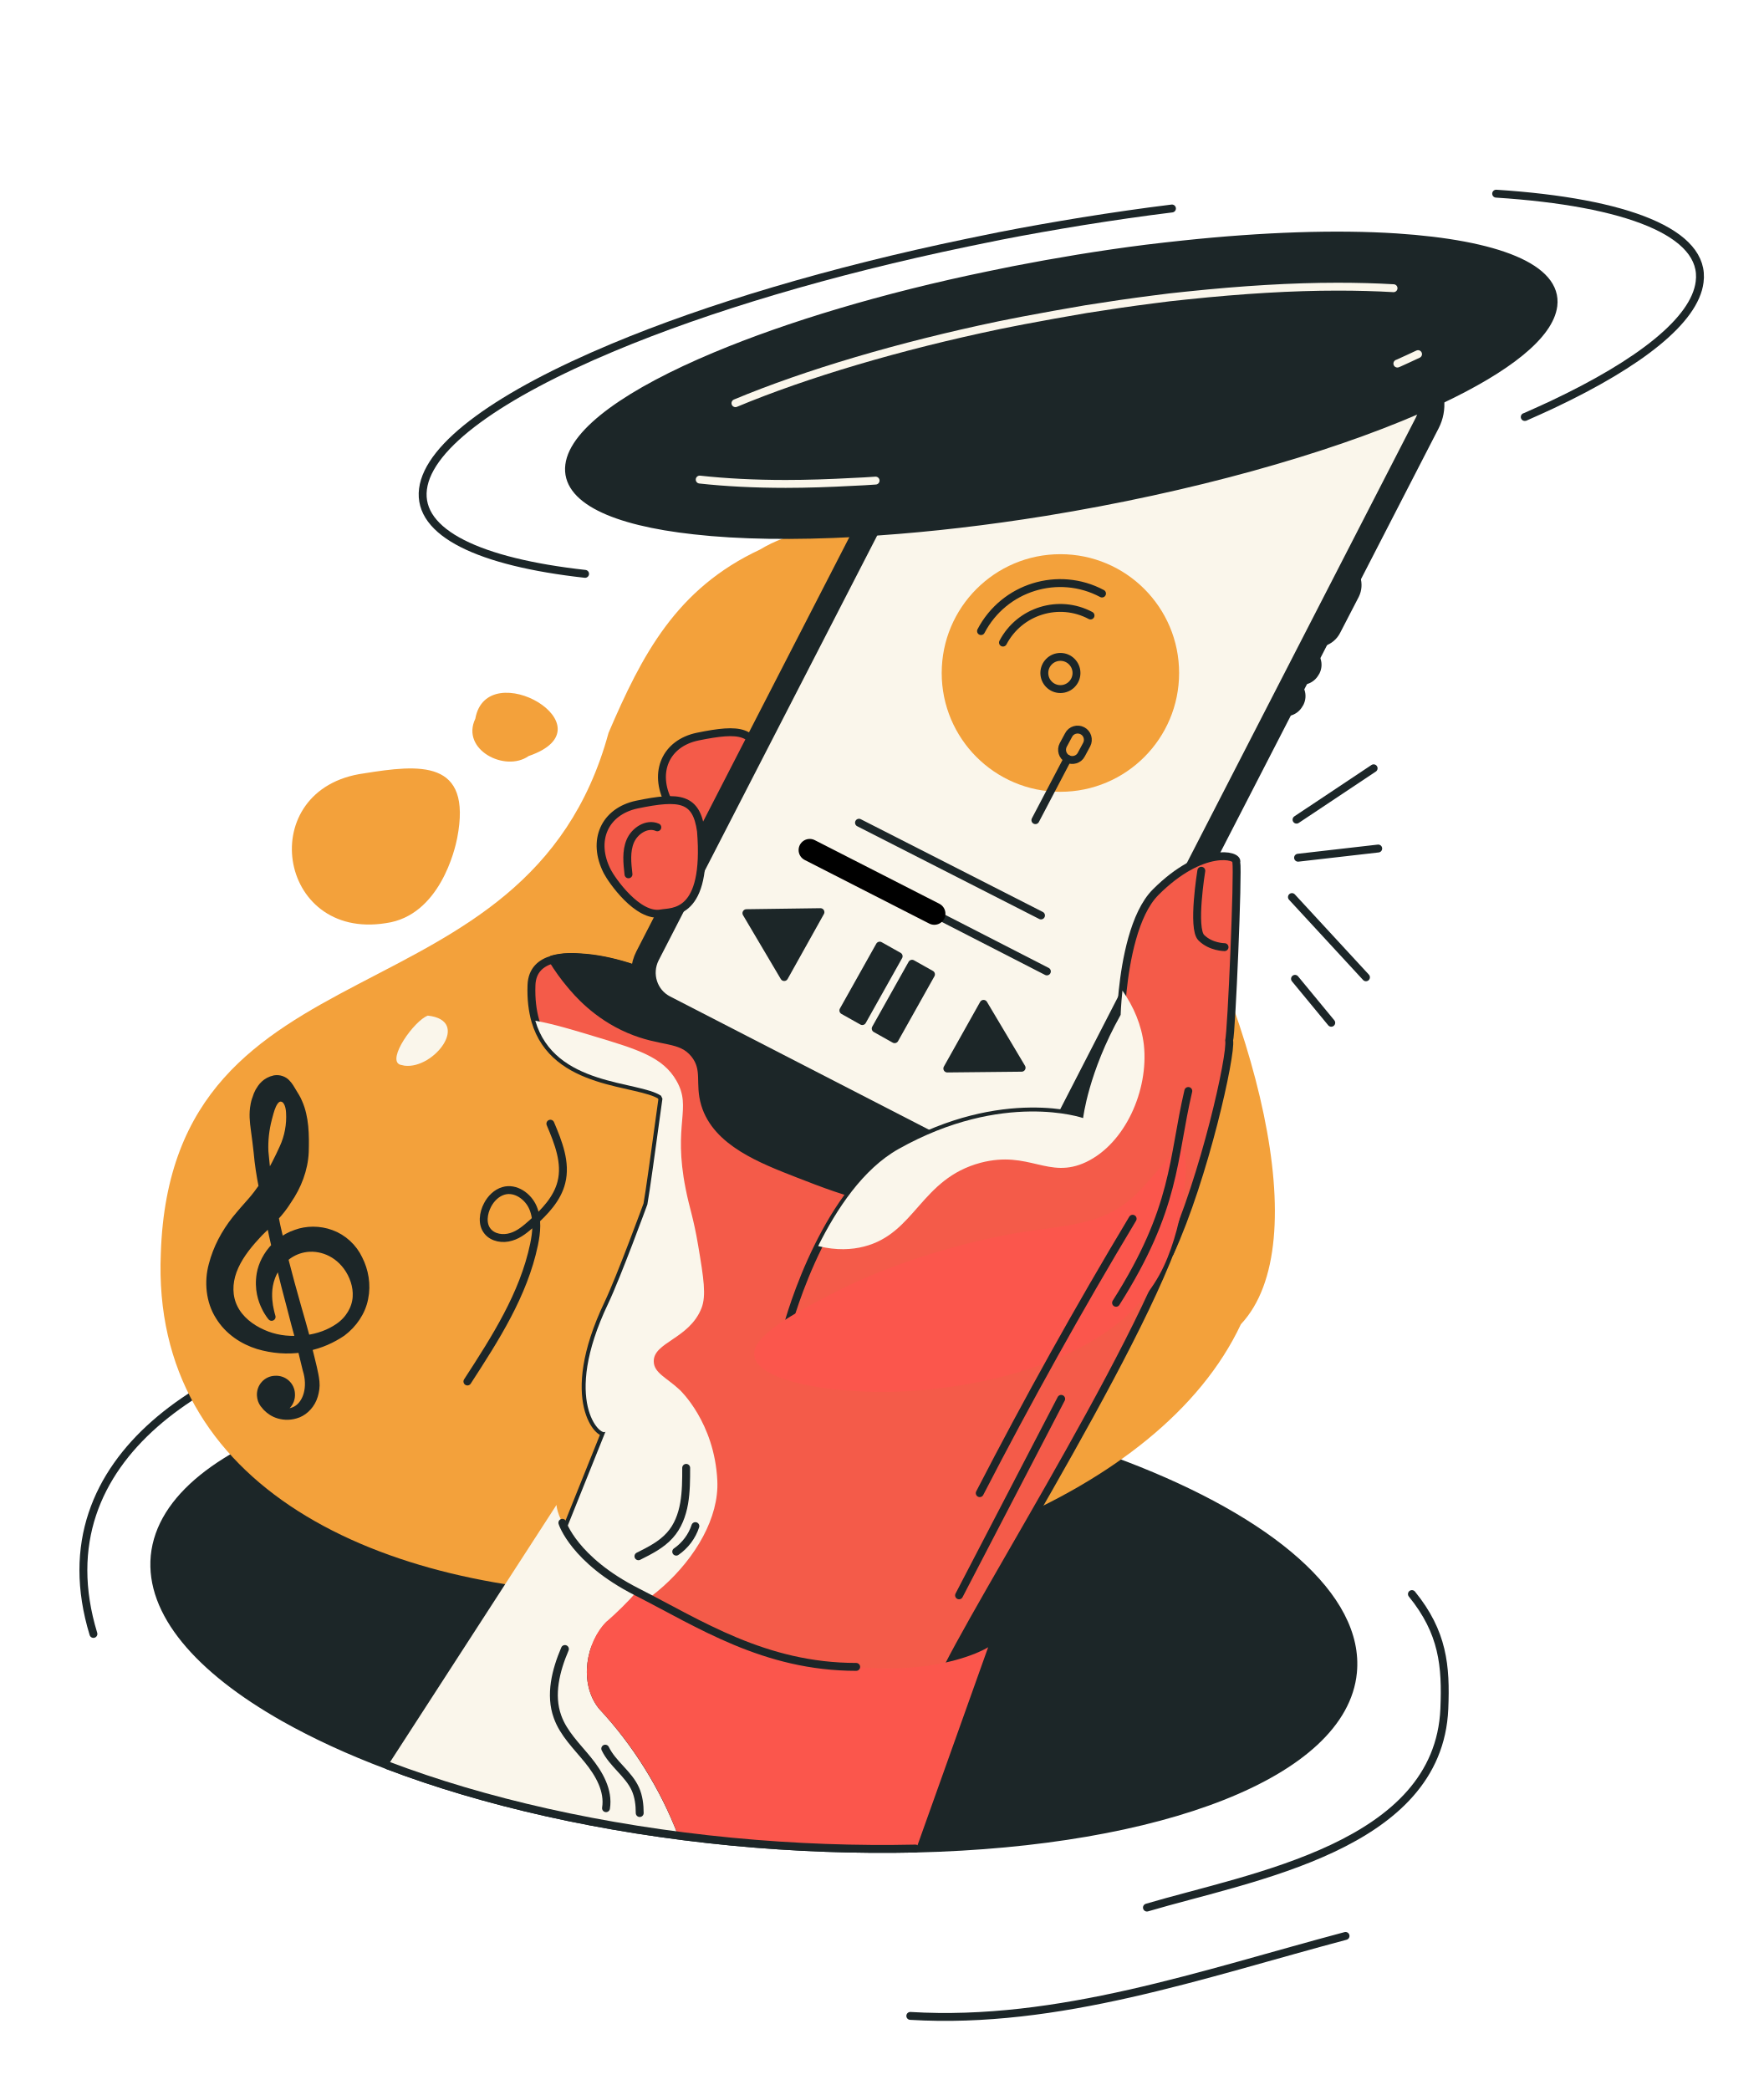
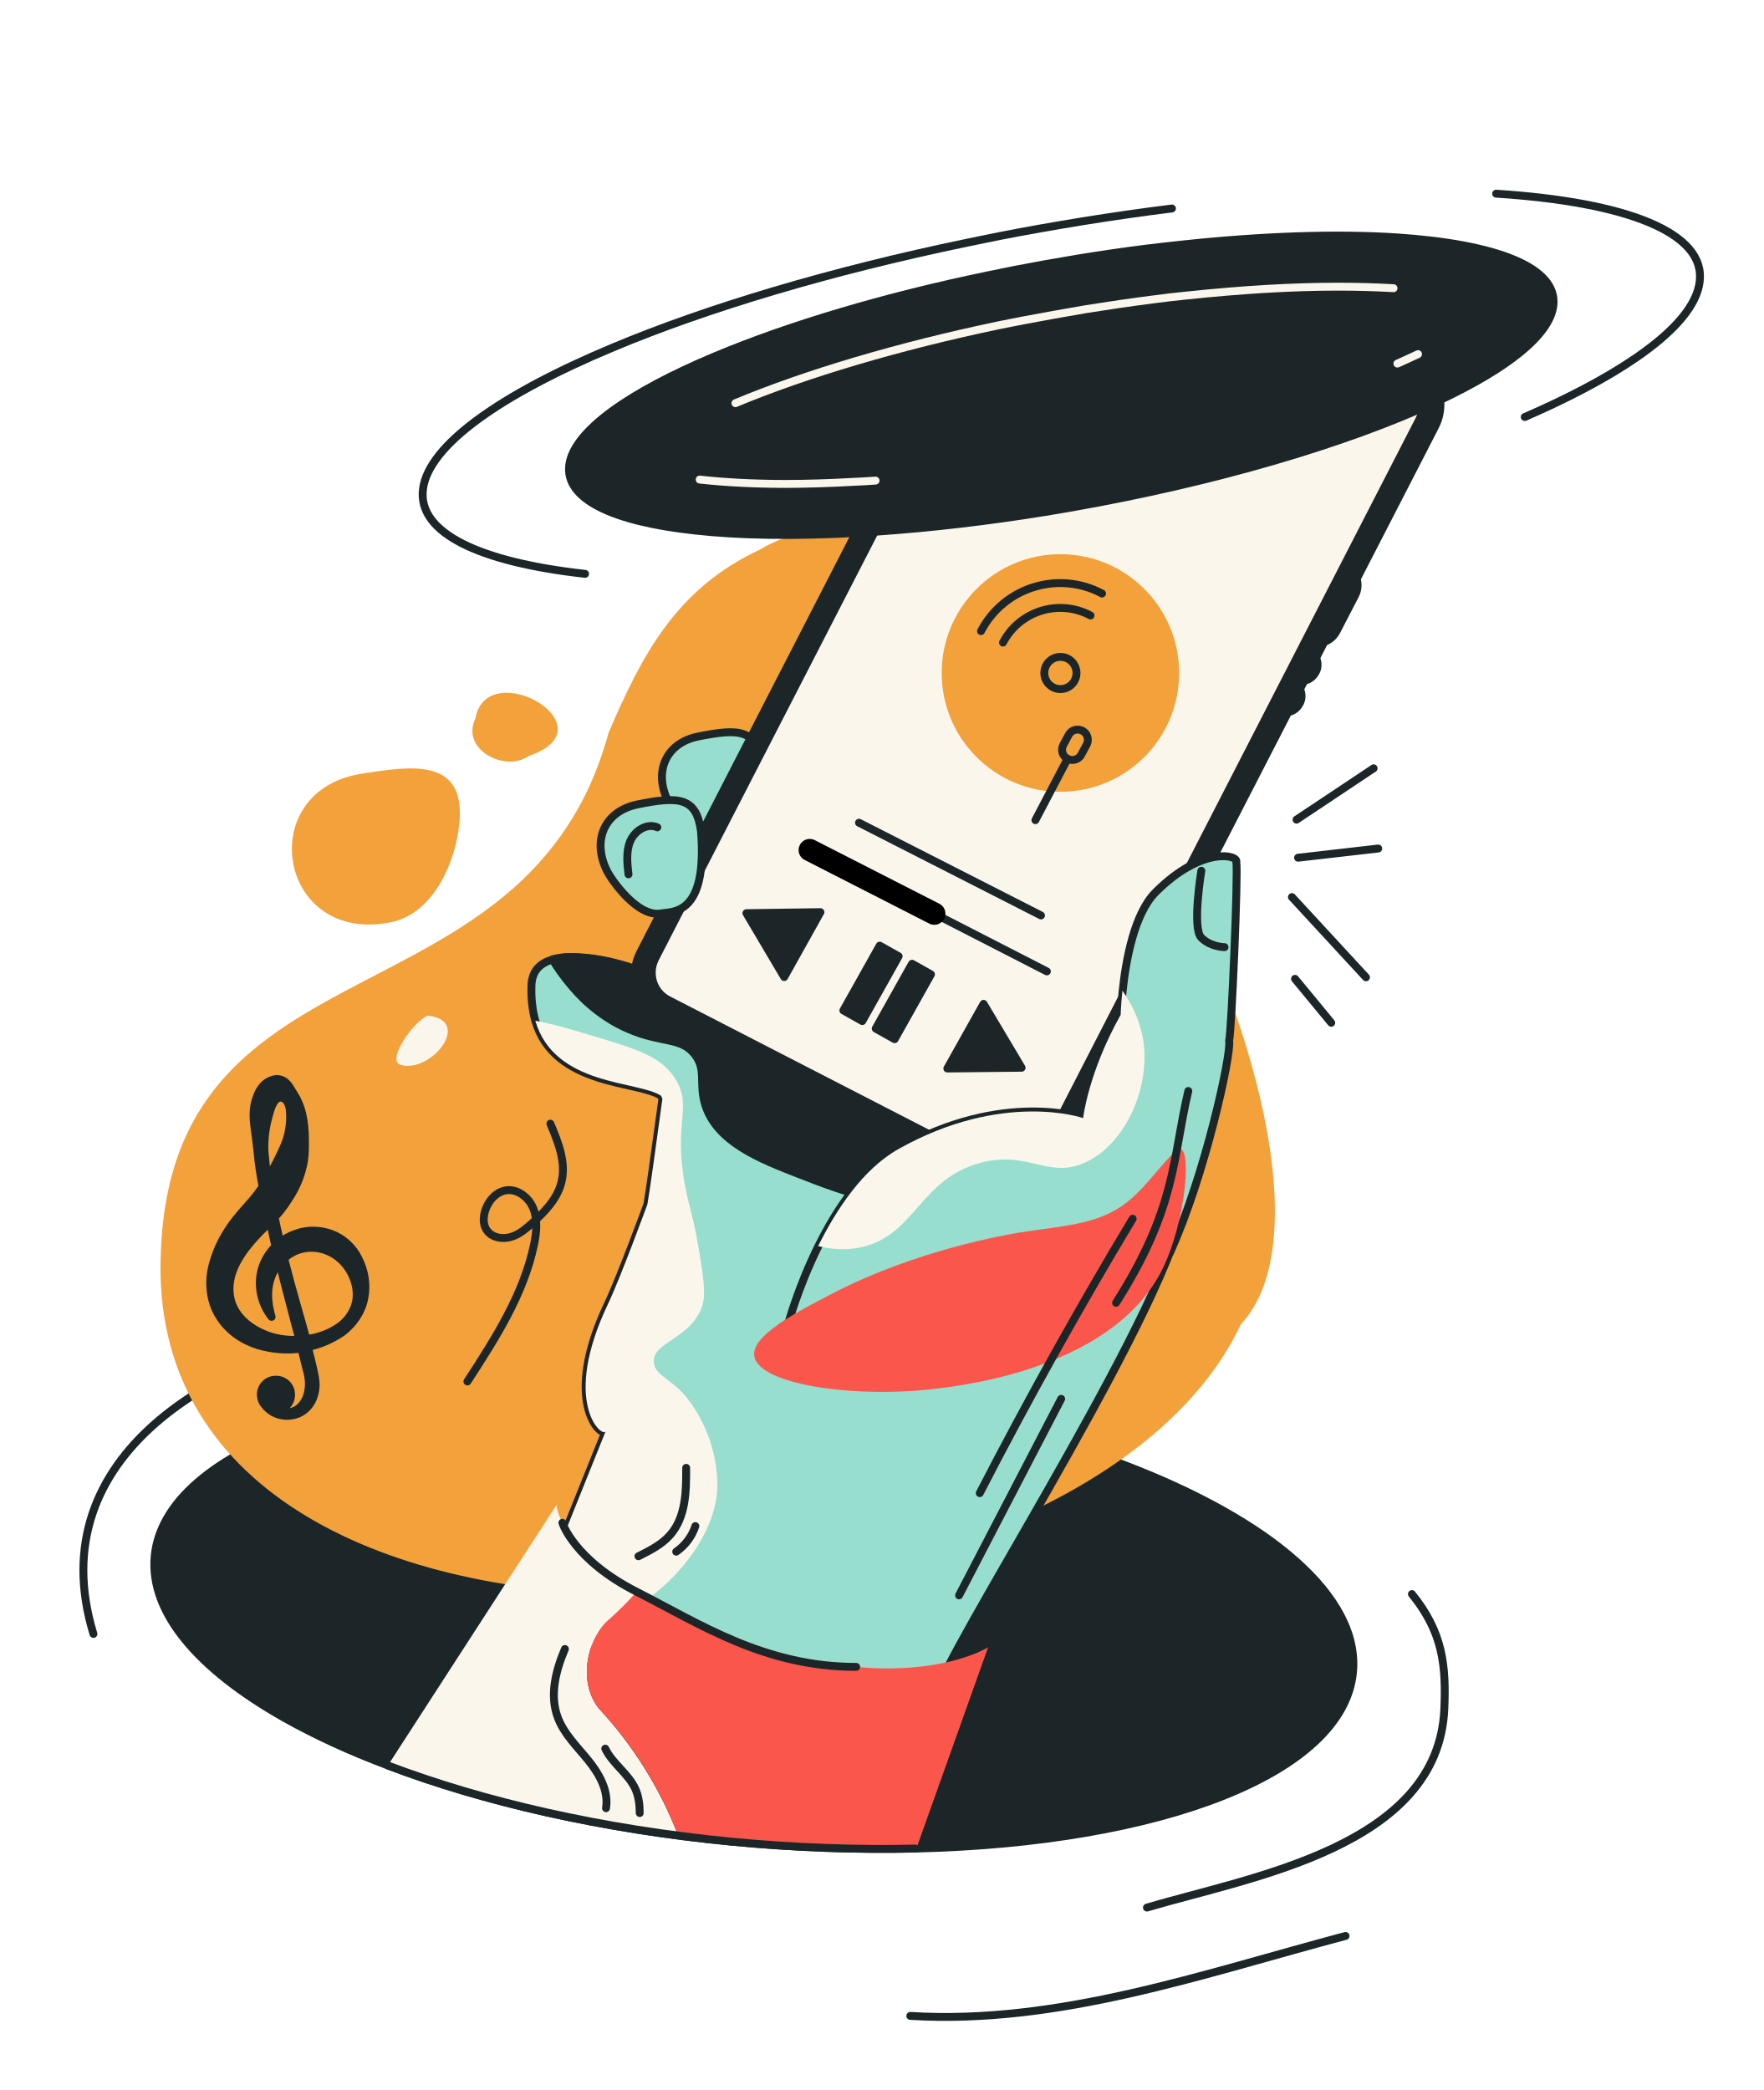
<svg xmlns="http://www.w3.org/2000/svg" width="476" height="564" viewBox="0 0 476 564" fill="none">
  <path fill-rule="evenodd" clip-rule="evenodd" d="M365.094 451.338C362.408 478.642 313.085 497.258 247.3 498.844C247.231 498.844 247.093 498.844 247.024 498.844C231.318 499.188 214.648 498.637 197.426 496.982C162.432 493.604 130.469 486.226 104.706 476.435C94.236 472.505 84.867 468.161 76.67 463.542C53.524 450.442 40.298 435.135 41.745 419.897C44.776 388.802 108.288 369.013 187.782 372.737C194.878 373.081 202.111 373.564 209.412 374.322C245.095 377.77 277.678 385.423 303.648 395.421C342.706 410.383 367.092 430.929 365.094 451.338Z" fill="#1C2628" stroke="#1C2628" stroke-width="2.13" stroke-linecap="round" stroke-linejoin="round" />
  <path d="M381.007 430.171C389.411 440.513 390.237 449.545 389.755 461.129C388.171 498.361 337.678 506.428 309.503 514.771" stroke="#1C2628" stroke-width="2.13" stroke-linecap="round" stroke-linejoin="round" />
  <path d="M99.884 358.878C59.242 365.704 10.402 392.387 25.212 440.927" stroke="#1C2628" stroke-width="2.13" stroke-linecap="round" stroke-linejoin="round" />
  <path d="M280.296 461.749C282.431 458.785 282.087 460.715 279.607 461.267C270.721 463.266 261.834 465.61 253.017 467.955C241.858 470.919 232.351 478.159 222.087 483.399" stroke="#1C2628" stroke-width="2.13" stroke-linecap="round" stroke-linejoin="round" />
  <path fill-rule="evenodd" clip-rule="evenodd" d="M334.853 357.361C375.771 313.716 270.376 108.87 205.073 148.309C182.478 158.858 173.247 176.716 164.223 197.745C142.318 278.208 46.291 251.318 43.398 338.193C37.956 464.99 291.042 450.648 334.853 357.361Z" fill="#F3A13B" />
  <path fill-rule="evenodd" clip-rule="evenodd" d="M98.162 208.708C113.179 206.295 127.507 204.778 123.374 226.152C122.823 229.048 118.69 247.112 104.155 249.112C74.672 253.869 68.541 212.776 98.162 208.708Z" fill="#F3A13B" />
  <path fill-rule="evenodd" clip-rule="evenodd" d="M142.662 204.019C136.325 208.501 124.27 202.296 128.265 193.953C131.365 176.509 165.532 196.159 142.662 204.019Z" fill="#F3A13B" />
  <path d="M148.518 303.236C150.653 308.27 152.857 313.785 151.48 319.095C150.377 323.507 147.002 327.024 143.627 330.057C141.905 331.574 140.113 333.16 137.909 333.781C135.705 334.47 133.018 334.056 131.572 332.264C129.987 330.333 130.401 327.368 131.572 325.162C132.467 323.438 133.983 321.921 135.843 321.37C139.08 320.405 142.524 322.818 143.833 325.92C145.142 329.023 144.798 332.54 144.109 335.849C141.285 349.363 133.638 361.222 126.13 372.806" stroke="#1C2628" stroke-width="2.13" stroke-linecap="round" stroke-linejoin="round" />
  <path fill-rule="evenodd" clip-rule="evenodd" d="M109.184 287.585C117.175 288.55 127.232 275.381 115.452 274.071C111.801 275.381 104.293 285.93 107.944 287.309" fill="#FAF6EB" />
-   <path fill-rule="evenodd" clip-rule="evenodd" d="M188.265 198.779C179.654 200.572 176.21 208.363 180.412 216.499C181.583 218.774 188.471 228.703 194.671 227.6C197.633 227.048 207.07 228.358 205.21 205.812C204.039 196.986 199.768 196.435 188.265 198.779Z" fill="#F45B49" stroke="#1C2628" stroke-width="2.13" stroke-linecap="round" stroke-linejoin="round" />
-   <path fill-rule="evenodd" clip-rule="evenodd" d="M318.734 329.368C308.332 364.256 255.979 444.512 252.259 457.819L251.708 455.544C239.929 459.681 172.352 460.301 150.24 438.996C148.035 436.859 146.313 434.584 145.073 431.964L163.397 386.32C162.295 387.905 151.48 378.321 164.086 351.845C167.53 344.606 174.694 325.024 174.694 325.024C175.245 322.059 176.83 310.545 178.758 296.479C178.483 295.997 178.414 295.721 178.414 295.721C172.352 291.584 149.62 293.239 144.453 275.45C143.696 272.761 143.282 269.589 143.42 265.866C143.558 261.729 146.107 259.799 149 258.971C151.824 258.144 154.993 258.282 156.577 258.42C165.119 258.902 173.454 262.074 181.376 265.384C181.927 265.59 182.409 265.866 182.96 266.073C185.647 246.698 188.196 229.875 189.022 228.979C190.4 227.462 191.709 225.945 193.018 224.497C197.151 219.946 201.353 216.499 208.448 219.119C213.063 220.774 217.541 222.566 221.812 224.635C230.836 228.979 239.033 234.495 245.577 242.699C252.053 250.766 257.908 259.454 262.317 268.762C266.312 277.174 268.93 286.344 270.583 295.445C271.754 301.651 272.581 308.132 272.167 314.475C272.098 316.061 271.892 317.578 271.616 319.164C270.376 326.127 268.654 332.953 266.725 339.71L318.734 329.368Z" fill="#F45B49" stroke="#1C2628" stroke-width="2.13" stroke-linecap="round" stroke-linejoin="round" />
+   <path fill-rule="evenodd" clip-rule="evenodd" d="M188.265 198.779C179.654 200.572 176.21 208.363 180.412 216.499C181.583 218.774 188.471 228.703 194.671 227.6C197.633 227.048 207.07 228.358 205.21 205.812C204.039 196.986 199.768 196.435 188.265 198.779Z" fill="#97DECE" stroke="#1C2628" stroke-width="2.13" stroke-linecap="round" stroke-linejoin="round" />
+   <path fill-rule="evenodd" clip-rule="evenodd" d="M318.734 329.368C308.332 364.256 255.979 444.512 252.259 457.819L251.708 455.544C239.929 459.681 172.352 460.301 150.24 438.996C148.035 436.859 146.313 434.584 145.073 431.964L163.397 386.32C162.295 387.905 151.48 378.321 164.086 351.845C167.53 344.606 174.694 325.024 174.694 325.024C175.245 322.059 176.83 310.545 178.758 296.479C178.483 295.997 178.414 295.721 178.414 295.721C172.352 291.584 149.62 293.239 144.453 275.45C143.696 272.761 143.282 269.589 143.42 265.866C143.558 261.729 146.107 259.799 149 258.971C151.824 258.144 154.993 258.282 156.577 258.42C165.119 258.902 173.454 262.074 181.376 265.384C181.927 265.59 182.409 265.866 182.96 266.073C185.647 246.698 188.196 229.875 189.022 228.979C190.4 227.462 191.709 225.945 193.018 224.497C197.151 219.946 201.353 216.499 208.448 219.119C213.063 220.774 217.541 222.566 221.812 224.635C230.836 228.979 239.033 234.495 245.577 242.699C252.053 250.766 257.908 259.454 262.317 268.762C266.312 277.174 268.93 286.344 270.583 295.445C271.754 301.651 272.581 308.132 272.167 314.475C272.098 316.061 271.892 317.578 271.616 319.164C270.376 326.127 268.654 332.953 266.725 339.71L318.734 329.368Z" fill="#97DECE" stroke="#1C2628" stroke-width="2.13" stroke-linecap="round" stroke-linejoin="round" />
  <path fill-rule="evenodd" clip-rule="evenodd" d="M150.24 438.996C148.035 436.859 146.313 434.583 145.073 431.963L163.397 386.319C162.295 387.905 151.48 378.321 164.086 351.845C167.53 344.605 174.694 325.024 174.694 325.024C175.245 322.059 176.83 310.545 178.758 296.479C178.483 295.997 178.414 295.721 178.414 295.721C172.352 291.584 149.62 293.239 144.453 275.45C149.482 276.346 154.855 278.001 160.573 279.725C172.008 283.172 178.896 285.241 182.547 291.653C186.818 299.099 181.514 303.236 185.027 320.818C186.06 326.127 187.093 328.334 188.402 336.125C189.918 345.088 190.607 349.639 189.298 353.017C185.991 361.36 176.278 362.187 176.416 367.427C176.485 370.53 179.929 371.771 183.443 375.081C183.443 375.081 192.811 383.768 193.569 399.558C194.533 419.484 168.219 442.513 150.24 438.996Z" fill="#FAF6EB" />
  <path fill-rule="evenodd" clip-rule="evenodd" d="M272.236 314.544C267.759 318.336 262.868 321.301 257.564 322.956C243.166 327.506 228.287 321.784 215.543 316.819C205.486 312.889 193.362 308.27 190.262 297.996C188.54 292.274 190.744 288.688 187.438 284.482C183.649 279.794 178.621 281.586 169.665 277.725C160.848 273.933 155.682 267.797 153.753 265.452C152.237 263.66 150.584 261.385 149.069 258.902C151.893 258.075 155.062 258.213 156.646 258.351C165.188 258.833 173.523 262.005 181.445 265.315C181.996 265.521 182.478 265.797 183.029 266.004C185.716 246.63 188.265 229.806 189.091 228.91C190.469 227.393 191.778 225.876 193.087 224.428C202.317 223.808 212.168 223.876 221.95 224.566C230.974 228.91 239.171 234.426 245.715 242.63C252.19 250.697 258.046 259.385 262.454 268.693C266.45 277.105 269.067 286.275 270.721 295.376C271.823 301.719 272.718 308.201 272.236 314.544Z" fill="#1C2628" stroke="#1C2628" stroke-width="2.13" stroke-linecap="round" stroke-linejoin="round" />
  <path fill-rule="evenodd" clip-rule="evenodd" d="M163.672 437.617C166.497 435.066 169.252 432.377 171.801 429.55C150.377 416.588 150.171 406.108 150.171 406.108L104.706 476.366C126.887 484.778 153.684 491.397 182.96 495.258C178.207 482.848 170.905 471.057 161.606 461.06C156.095 454.165 158.162 443.133 163.672 437.617Z" fill="#FAF6EB" />
  <path fill-rule="evenodd" clip-rule="evenodd" d="M192.122 439.617C183.787 436.169 177.174 432.791 171.801 429.55C169.321 432.377 166.566 435.066 163.672 437.617C158.162 443.133 156.095 454.165 161.606 461.06C170.974 471.057 178.276 482.848 182.96 495.258C187.713 495.879 192.535 496.43 197.426 496.913C214.579 498.568 231.249 499.188 247.024 498.775C247.093 498.775 247.231 498.775 247.3 498.775L266.656 444.512C266.656 444.581 241.789 460.163 192.122 439.617Z" fill="#FB564C" />
  <path fill-rule="evenodd" clip-rule="evenodd" d="M275.818 290.963C277.747 285.792 274.992 277.656 273.476 272.485C265.003 244.078 241.031 229.806 216.99 215.878C208.655 211.052 203.97 210.225 196.462 223.876C192.467 231.116 189.849 248.905 195.291 253.869C211.479 268.417 231.525 279.863 242.546 298.203C244.2 300.961 252.604 325.783 252.604 325.783C252.604 325.783 257.977 319.508 264.59 313.785C270.101 308.959 271.685 308.614 272.512 307.442L275.818 290.963Z" fill="#F7AA9A" />
  <path d="M349.457 183.266C347.459 182.231 346.633 179.818 347.666 177.75L347.804 177.543C348.837 175.543 351.248 174.716 353.315 175.75C355.312 176.784 356.139 179.198 355.106 181.266L354.968 181.473C353.866 183.541 351.455 184.3 349.457 183.266ZM352.488 177.405C351.386 176.853 350.077 177.267 349.457 178.37L349.319 178.577C348.768 179.68 349.182 180.99 350.284 181.611C351.386 182.162 352.695 181.749 353.315 180.646L353.452 180.439C354.004 179.267 353.59 177.957 352.488 177.405Z" fill="#1C2628" stroke="#1C2628" stroke-width="2.13" stroke-linecap="round" stroke-linejoin="round" />
  <path d="M345.117 191.746C343.12 190.712 342.293 188.299 343.326 186.23L343.464 186.024C344.497 184.024 346.908 183.197 348.975 184.231C351.041 185.265 351.799 187.678 350.766 189.747L350.628 189.954C349.526 192.022 347.115 192.781 345.117 191.746ZM348.079 185.886C346.977 185.334 345.668 185.748 345.048 186.851L344.911 187.058C344.36 188.161 344.773 189.471 345.875 190.092C346.977 190.712 348.286 190.229 348.906 189.126L349.044 188.919C349.664 187.747 349.25 186.437 348.079 185.886Z" fill="#1C2628" stroke="#1C2628" stroke-width="2.13" stroke-linecap="round" stroke-linejoin="round" />
  <path d="M352.626 172.923C349.664 171.406 348.562 167.752 350.008 164.856L355.037 155.134C356.552 152.17 360.134 151.067 363.096 152.514C366.058 154.031 367.161 157.686 365.714 160.581L360.685 170.303C359.17 173.268 355.519 174.44 352.626 172.923ZM362.27 154.169C360.203 153.135 357.723 153.893 356.69 155.962L351.661 165.684C350.628 167.752 351.386 170.234 353.452 171.268C355.519 172.303 357.999 171.544 359.032 169.476L364.061 159.754C365.094 157.686 364.336 155.203 362.27 154.169Z" fill="#1C2628" stroke="#1C2628" stroke-width="2.13" stroke-linecap="round" stroke-linejoin="round" />
  <path fill-rule="evenodd" clip-rule="evenodd" d="M387.275 115.075L284.498 314.82C281.398 320.887 273.958 323.231 267.896 320.129L178.001 273.795C171.939 270.693 169.597 263.246 172.696 257.179L230.974 143.827C233.04 143.689 235.107 143.551 237.242 143.413L177.725 259.178C175.934 262.695 177.312 267.038 180.825 268.9L270.032 314.82C271.065 315.371 272.167 315.647 273.338 315.647C276.025 315.647 278.505 314.13 279.745 311.717L382.109 112.731C382.453 112.042 382.66 111.352 382.798 110.663C382.867 110.663 382.935 110.594 383.004 110.594C384.933 109.766 386.793 108.87 388.653 108.043C388.86 110.318 388.446 112.8 387.275 115.075Z" fill="#1C2628" stroke="#1C2628" stroke-width="2.13" stroke-linecap="round" stroke-linejoin="round" />
  <path fill-rule="evenodd" clip-rule="evenodd" d="M382.729 110.663C382.591 111.352 382.384 112.042 382.04 112.731L279.745 311.717C278.505 314.13 276.025 315.647 273.338 315.647C272.167 315.647 271.065 315.371 270.032 314.82L180.825 268.9C177.312 267.107 175.934 262.763 177.725 259.178L237.242 143.482C251.088 142.517 266.174 140.793 281.949 138.242C321.489 131.761 357.517 121.625 382.729 110.663Z" fill="#FAF6EB" />
  <path fill-rule="evenodd" clip-rule="evenodd" d="M325.623 70.603C325.623 70.603 323.694 74.396 323.556 77.567C323.556 77.774 323.556 77.912 323.556 78.119C323.625 81.015 325.416 83.566 327.965 84.876L334.578 88.254C336.438 89.22 338.573 89.427 340.502 88.806C341.329 88.53 342.155 88.185 342.913 87.703C345.599 85.91 347.39 82.187 347.39 82.187L325.623 70.603Z" fill="#1C2628" stroke="#1C2628" stroke-width="2.13" stroke-linecap="round" stroke-linejoin="round" />
-   <path fill-rule="evenodd" clip-rule="evenodd" d="M331.685 280.759C332.373 284.482 325.071 317.577 315.703 338.055L212.581 357.637C212.581 357.637 215.268 347.501 220.847 336.263C225.807 326.265 232.971 315.44 242.546 310.062C270.79 294.204 292.351 301.719 292.351 301.719C292.351 301.719 293.729 289.446 302.477 273.864C302.477 273.864 302.546 271.244 302.959 267.314C303.786 259.454 305.99 246.629 311.845 240.769C324.383 228.22 334.302 230.702 333.613 232.633C334.164 235.253 332.304 278.897 331.685 280.759Z" fill="#F45B49" stroke="#1C2628" stroke-width="2.13" stroke-linecap="round" stroke-linejoin="round" />
-   <path fill-rule="evenodd" clip-rule="evenodd" d="M171.87 217.119C163.121 218.981 159.608 226.841 163.879 235.184C165.05 237.459 172.076 247.664 178.414 246.491C181.376 245.94 191.02 247.25 189.16 224.29C187.92 215.327 183.511 214.706 171.87 217.119Z" fill="#F45B49" stroke="#1C2628" stroke-width="2.13" stroke-linecap="round" stroke-linejoin="round" />
+   <path fill-rule="evenodd" clip-rule="evenodd" d="M331.685 280.759C332.373 284.482 325.071 317.577 315.703 338.055L212.581 357.637C212.581 357.637 215.268 347.501 220.847 336.263C225.807 326.265 232.971 315.44 242.546 310.062C270.79 294.204 292.351 301.719 292.351 301.719C292.351 301.719 293.729 289.446 302.477 273.864C302.477 273.864 302.546 271.244 302.959 267.314C303.786 259.454 305.99 246.629 311.845 240.769C324.383 228.22 334.302 230.702 333.613 232.633C334.164 235.253 332.304 278.897 331.685 280.759Z" fill="#97DECE" stroke="#1C2628" stroke-width="2.13" stroke-linecap="round" stroke-linejoin="round" />
+   <path fill-rule="evenodd" clip-rule="evenodd" d="M171.87 217.119C163.121 218.981 159.608 226.841 163.879 235.184C165.05 237.459 172.076 247.664 178.414 246.491C181.376 245.94 191.02 247.25 189.16 224.29C187.92 215.327 183.511 214.706 171.87 217.119Z" fill="#97DECE" stroke="#1C2628" stroke-width="2.13" stroke-linecap="round" stroke-linejoin="round" />
  <path d="M247.024 498.844C231.318 499.188 214.648 498.637 197.426 496.982C162.432 493.604 130.469 486.226 104.706 476.435" stroke="#1C2628" stroke-width="2.13" stroke-linecap="round" stroke-linejoin="round" />
  <path d="M151.755 410.934C151.755 410.934 154.855 420.932 171.801 429.55C188.747 438.169 206.313 449.821 231.043 449.821" stroke="#1C2628" stroke-width="2.13" stroke-linecap="round" stroke-linejoin="round" />
  <path d="M324.176 234.977C324.176 234.977 321.627 250.559 324.176 253.042C326.725 255.593 330.445 255.593 330.445 255.593" stroke="#1C2628" stroke-width="2.13" stroke-linecap="round" stroke-linejoin="round" />
  <path fill-rule="evenodd" clip-rule="evenodd" d="M293.109 313.578C282.913 318.405 277.747 310.338 264.59 313.785C248.402 318.129 247.024 332.884 233.109 336.401C229.871 337.228 225.807 337.504 220.779 336.263C225.738 326.265 232.902 315.44 242.478 310.062C270.721 294.204 292.282 301.719 292.282 301.719C292.282 301.719 293.66 289.446 302.408 273.864C302.408 273.864 302.477 271.244 302.89 267.314C305.921 271.658 308.057 276.622 308.677 282C309.986 294.204 303.648 308.545 293.109 313.578Z" fill="#FAF6EB" />
  <path fill-rule="evenodd" clip-rule="evenodd" d="M203.557 365.98C202.662 360.464 214.717 354.189 224.843 348.949C247.231 337.366 271.41 333.229 274.716 332.677C288.424 330.471 297.517 330.609 305.921 322.887C311.019 318.267 316.874 309.511 318.665 310.131C321.558 311.165 319.63 329.85 314.05 341.71C301.237 369.082 260.112 373.84 252.673 374.736C231.18 377.425 204.797 373.771 203.557 365.98Z" fill="#FB564C" />
  <path d="M370.674 207.329L349.87 221.187" stroke="#1C2628" stroke-width="2.13" stroke-linecap="round" stroke-linejoin="round" />
  <path d="M371.914 228.979L350.284 231.461" stroke="#1C2628" stroke-width="2.13" stroke-linecap="round" stroke-linejoin="round" />
  <path d="M348.63 242.079L368.607 263.729" stroke="#1C2628" stroke-width="2.13" stroke-linecap="round" stroke-linejoin="round" />
  <path d="M349.457 264.142L359.239 276.001" stroke="#1C2628" stroke-width="2.13" stroke-linecap="round" stroke-linejoin="round" />
  <path d="M152.444 444.995C149.964 450.787 148.311 457.406 150.446 463.266C152.031 467.748 155.613 471.195 158.644 474.919C161.675 478.642 164.292 483.192 163.535 487.95" stroke="#1C2628" stroke-width="2.13" stroke-linecap="round" stroke-linejoin="round" />
  <path d="M163.328 471.885C165.326 476.022 169.597 478.642 171.456 482.779C172.352 484.778 172.628 487.053 172.628 489.26" stroke="#1C2628" stroke-width="2.13" stroke-linecap="round" stroke-linejoin="round" />
  <path d="M185.165 396.11C185.165 399.282 185.165 402.522 184.614 405.694C184.063 408.866 182.891 411.968 180.756 414.313C178.483 416.864 175.314 418.449 172.283 419.966" stroke="#1C2628" stroke-width="2.13" stroke-linecap="round" stroke-linejoin="round" />
  <path d="M187.645 411.831C186.749 414.589 184.889 417.071 182.478 418.725" stroke="#1C2628" stroke-width="2.13" stroke-linecap="round" stroke-linejoin="round" />
  <path d="M169.597 235.942C169.252 232.909 168.908 229.737 170.079 226.979C171.25 224.221 174.556 222.015 177.381 223.256" stroke="#1C2628" stroke-width="2.13" stroke-linecap="round" stroke-linejoin="round" />
  <path d="M305.646 328.885C291.111 353.086 277.334 377.839 264.383 402.936" stroke="#1C2628" stroke-width="2.13" stroke-linecap="round" stroke-linejoin="round" />
  <path d="M286.358 377.494L258.803 430.516" stroke="#1C2628" stroke-width="2.13" stroke-linecap="round" stroke-linejoin="round" />
  <path d="M320.663 294.411C316.323 312.958 317.494 325.851 301.168 351.569" stroke="#1C2628" stroke-width="2.13" stroke-linecap="round" stroke-linejoin="round" />
  <path fill-rule="evenodd" clip-rule="evenodd" d="M419.169 82.532C418.136 90.461 406.839 99.355 388.584 107.974C386.793 108.801 384.864 109.698 382.936 110.525C382.867 110.525 382.798 110.594 382.729 110.594C357.517 121.557 321.421 131.761 281.949 138.173C266.174 140.724 251.088 142.448 237.242 143.413C235.107 143.551 233.04 143.689 230.974 143.827C214.234 144.723 199.424 144.517 187.3 143.138C165.326 140.724 152.444 134.657 153.615 125.487C154.786 116.386 169.734 105.836 193.155 96.046C212.788 87.841 238.344 80.118 266.794 74.258C269.067 73.775 271.272 73.362 273.545 72.879C279.194 71.776 284.98 70.742 290.835 69.776C297.173 68.742 303.373 67.846 309.366 67.087C312.672 66.674 315.91 66.329 319.078 65.984C341.053 63.64 360.754 63.019 376.805 64.053C404.014 65.846 420.478 72.258 419.169 82.532Z" fill="#1C2628" stroke="#1C2628" stroke-width="2.13" stroke-linecap="round" stroke-linejoin="round" />
  <path d="M236.278 129.693C234.211 129.83 232.214 129.968 230.216 130.037C223.878 130.382 217.748 130.589 212.03 130.589C203.488 130.589 195.704 130.175 188.816 129.417" stroke="#FAF6EB" stroke-width="2.13" stroke-linecap="round" stroke-linejoin="round" />
  <path d="M382.66 95.563C380.938 96.39 379.216 97.149 377.425 97.976L377.08 98.114" stroke="#FAF6EB" stroke-width="2.13" stroke-linecap="round" stroke-linejoin="round" />
  <path d="M198.46 108.801C217.61 100.803 242.822 93.357 269.55 87.772C271.754 87.358 273.889 86.876 276.163 86.462C281.673 85.428 287.322 84.393 293.04 83.428C299.102 82.463 305.164 81.567 311.157 80.808C314.188 80.394 317.15 80.05 319.974 79.774L320.663 79.705C335.129 78.188 348.63 77.361 360.961 77.361C366.265 77.361 371.363 77.499 376.047 77.774" stroke="#FAF6EB" stroke-width="2.13" stroke-linecap="round" stroke-linejoin="round" />
  <path d="M403.739 52.263C439.008 54.538 460.432 62.812 458.641 76.119C457.332 86.393 442.59 97.976 418.963 109.146C416.621 110.249 414.141 111.352 411.661 112.455C411.592 112.524 411.523 112.524 411.454 112.524" stroke="#1C2628" stroke-width="2.13" stroke-linecap="round" stroke-linejoin="round" />
  <path d="M157.886 154.859C129.367 151.687 112.628 143.827 114.144 131.968C115.659 120.109 135.085 106.457 165.394 93.77C190.882 83.083 224.085 73.155 260.939 65.501C263.832 64.881 266.794 64.329 269.687 63.709C277.058 62.261 284.567 60.951 292.144 59.71C300.342 58.4 308.401 57.227 316.254 56.262" stroke="#1C2628" stroke-width="2.13" stroke-linecap="round" stroke-linejoin="round" />
  <path d="M363.096 522.424C324.451 532.697 285.6 546.418 245.646 544.005" stroke="#1C2628" stroke-width="2.13" stroke-linecap="round" stroke-linejoin="round" />
  <path d="M286.151 213.672C303.842 213.672 318.183 199.318 318.183 181.611C318.183 163.904 303.842 149.55 286.151 149.55C268.46 149.55 254.119 163.904 254.119 181.611C254.119 199.318 268.46 213.672 286.151 213.672Z" fill="#F3A13B" />
  <path d="M264.728 170.303C270.927 158.444 285.6 153.893 297.379 160.168" stroke="#1C2628" stroke-width="2.13" stroke-linecap="round" stroke-linejoin="round" />
  <path d="M270.652 173.406C275.129 164.856 285.738 161.547 294.28 166.097" stroke="#1C2628" stroke-width="2.13" stroke-linecap="round" stroke-linejoin="round" />
  <path d="M286.151 185.954C288.548 185.954 290.491 184.01 290.491 181.611C290.491 179.212 288.548 177.267 286.151 177.267C283.754 177.267 281.811 179.212 281.811 181.611C281.811 184.01 283.754 185.954 286.151 185.954Z" stroke="#1C2628" stroke-width="2.13" stroke-linecap="round" stroke-linejoin="round" />
  <path d="M288.08 204.777L279.4 221.325" stroke="#1C2628" stroke-width="2.13" stroke-linecap="round" stroke-linejoin="round" />
  <path d="M288.08 204.778C286.702 204.088 286.22 202.364 286.909 201.054L288.355 198.365C289.044 196.986 290.766 196.504 292.075 197.193C293.453 197.883 293.935 199.606 293.246 200.916L291.8 203.605C291.111 204.984 289.389 205.467 288.08 204.778Z" stroke="#1C2628" stroke-width="2.13" stroke-linecap="round" stroke-linejoin="round" />
  <path d="M231.8 222.015L280.916 247.043" stroke="#1C2628" stroke-width="2.13" stroke-linecap="round" stroke-linejoin="round" />
  <path d="M252.122 246.56L282.5 262.143" stroke="#1C2628" stroke-width="2.13" stroke-linecap="round" stroke-linejoin="round" />
  <path d="M218.505 229.392L252.122 246.56" stroke="black" stroke-width="6" stroke-linecap="round" stroke-linejoin="round" />
  <path d="M89.345 332.953C86.176 331.781 82.732 331.85 79.907 332.884C78.254 333.436 76.808 334.263 75.636 335.228C75.43 334.47 75.292 333.712 75.085 332.953C74.741 331.505 74.397 329.988 74.121 328.471C75.43 327.092 76.601 325.576 77.634 323.921C80.252 320.129 82.043 315.578 82.249 310.89C82.387 306.27 82.318 301.513 80.527 297.514C80.114 296.479 79.632 295.79 78.805 294.411C78.53 293.928 77.979 292.963 77.29 292.273C76.601 291.515 75.361 291.032 74.121 291.239C71.641 291.791 70.608 293.377 69.919 294.549C69.575 295.169 69.368 295.721 69.161 296.41C69.023 296.755 68.955 296.962 68.886 297.238L68.817 297.445C68.748 297.651 68.748 297.651 68.748 297.72L68.679 298.134C68.197 300.547 68.472 302.754 68.748 304.822C69.023 306.891 69.299 308.89 69.506 310.89C69.781 314.061 70.263 317.164 70.883 320.267C69.919 321.646 68.886 323.025 67.784 324.266L65.717 326.61C65.028 327.368 64.339 328.265 63.581 329.161C60.757 332.746 58.553 336.814 57.382 341.365C56.142 345.847 56.624 351.156 59.173 355.155C61.653 359.223 65.648 361.774 69.643 363.015C73.57 364.187 77.565 364.463 81.354 363.911C81.836 365.842 82.318 367.772 82.732 369.565C84.247 374.322 82.87 378.804 79.976 380.459C77.841 381.631 75.636 381.217 74.19 380.459C74.328 380.459 74.465 380.459 74.672 380.459C76.945 380.39 78.668 378.459 78.53 376.184C78.461 373.909 76.532 372.185 74.259 372.323C71.986 372.392 70.263 374.322 70.401 376.598C70.401 376.804 70.47 376.942 70.47 377.149C70.608 377.977 71.021 378.735 71.572 379.287C71.71 379.493 71.848 379.631 72.054 379.838C72.812 380.597 73.846 381.355 75.292 381.769C76.739 382.182 78.53 382.251 80.459 381.493C82.318 380.735 84.04 378.942 84.729 376.598C85.074 375.426 85.281 374.184 85.143 372.874C85.005 371.495 84.729 370.323 84.454 369.082C84.04 367.29 83.558 365.428 83.076 363.497C86.451 362.808 89.551 361.429 92.307 359.567C95.338 357.292 97.611 353.982 98.3 350.328C99.058 346.674 98.369 342.882 96.784 339.779C95.338 336.676 92.582 334.125 89.345 332.953ZM72.33 301.857C72.812 300.203 73.639 295.652 76.188 296.272C77.772 296.686 78.185 298.824 78.254 300.203C78.461 303.443 77.841 306.822 76.463 309.786C75.154 312.682 73.777 315.371 72.192 318.06C71.848 315.647 71.572 313.234 71.366 310.752C71.228 307.787 71.572 304.753 72.33 301.857ZM70.883 359.843C67.577 358.395 64.615 356.051 63.099 352.948C61.584 349.915 61.584 346.329 62.824 342.951C64.064 339.572 66.406 336.47 68.955 333.712C69.575 333.022 70.195 332.333 71.021 331.574L72.123 330.54C72.399 330.264 72.606 330.057 72.881 329.781C73.157 330.954 73.432 332.126 73.639 333.298C73.846 334.332 74.121 335.297 74.328 336.332C72.054 338.607 70.746 341.365 70.332 343.778C69.643 347.846 70.746 350.949 71.641 352.741C72.054 353.638 72.537 354.327 72.812 354.741C73.088 355.155 73.294 355.361 73.294 355.361C73.294 355.361 72.95 354.327 72.606 352.397C72.33 350.535 72.054 347.639 73.225 344.537C73.708 343.295 74.397 341.985 75.43 340.813C76.463 345.019 77.496 349.156 78.53 352.948C79.287 355.913 80.045 358.809 80.803 361.498C77.427 361.774 73.914 361.222 70.883 359.843ZM96.233 350.052C96.027 353.155 94.236 356.189 91.411 358.119C88.931 359.843 85.9 360.946 82.663 361.36C81.905 358.533 81.079 355.637 80.183 352.535C79.012 348.467 77.841 344.123 76.67 339.572C77.91 338.469 79.425 337.573 81.216 337.09C85.281 335.987 90.378 337.297 93.684 341.779C95.338 344.054 96.44 347.019 96.233 350.052Z" fill="#1C2628" stroke="#1C2628" stroke-width="2.13" stroke-linecap="round" stroke-linejoin="round" />
  <path d="M211.617 263.66L201.422 246.423L221.399 246.147L211.617 263.66Z" fill="#1C2628" stroke="#1C2628" stroke-width="2.13" stroke-linecap="round" stroke-linejoin="round" />
  <path d="M255.635 288.343L275.68 288.137L265.416 270.899L255.635 288.343Z" fill="#1C2628" stroke="#1C2628" stroke-width="2.13" stroke-linecap="round" stroke-linejoin="round" />
  <path d="M237.392 255.183L227.582 272.679L232.688 275.547L242.498 258.052L237.392 255.183Z" fill="#1C2628" stroke="#1C2628" stroke-width="2.13" stroke-miterlimit="4" stroke-linecap="round" stroke-linejoin="round" />
  <path d="M246.118 260.07L236.308 277.566L241.414 280.434L251.224 262.938L246.118 260.07Z" fill="#1C2628" stroke="#1C2628" stroke-width="2.13" stroke-miterlimit="4" stroke-linecap="round" stroke-linejoin="round" />
</svg>
